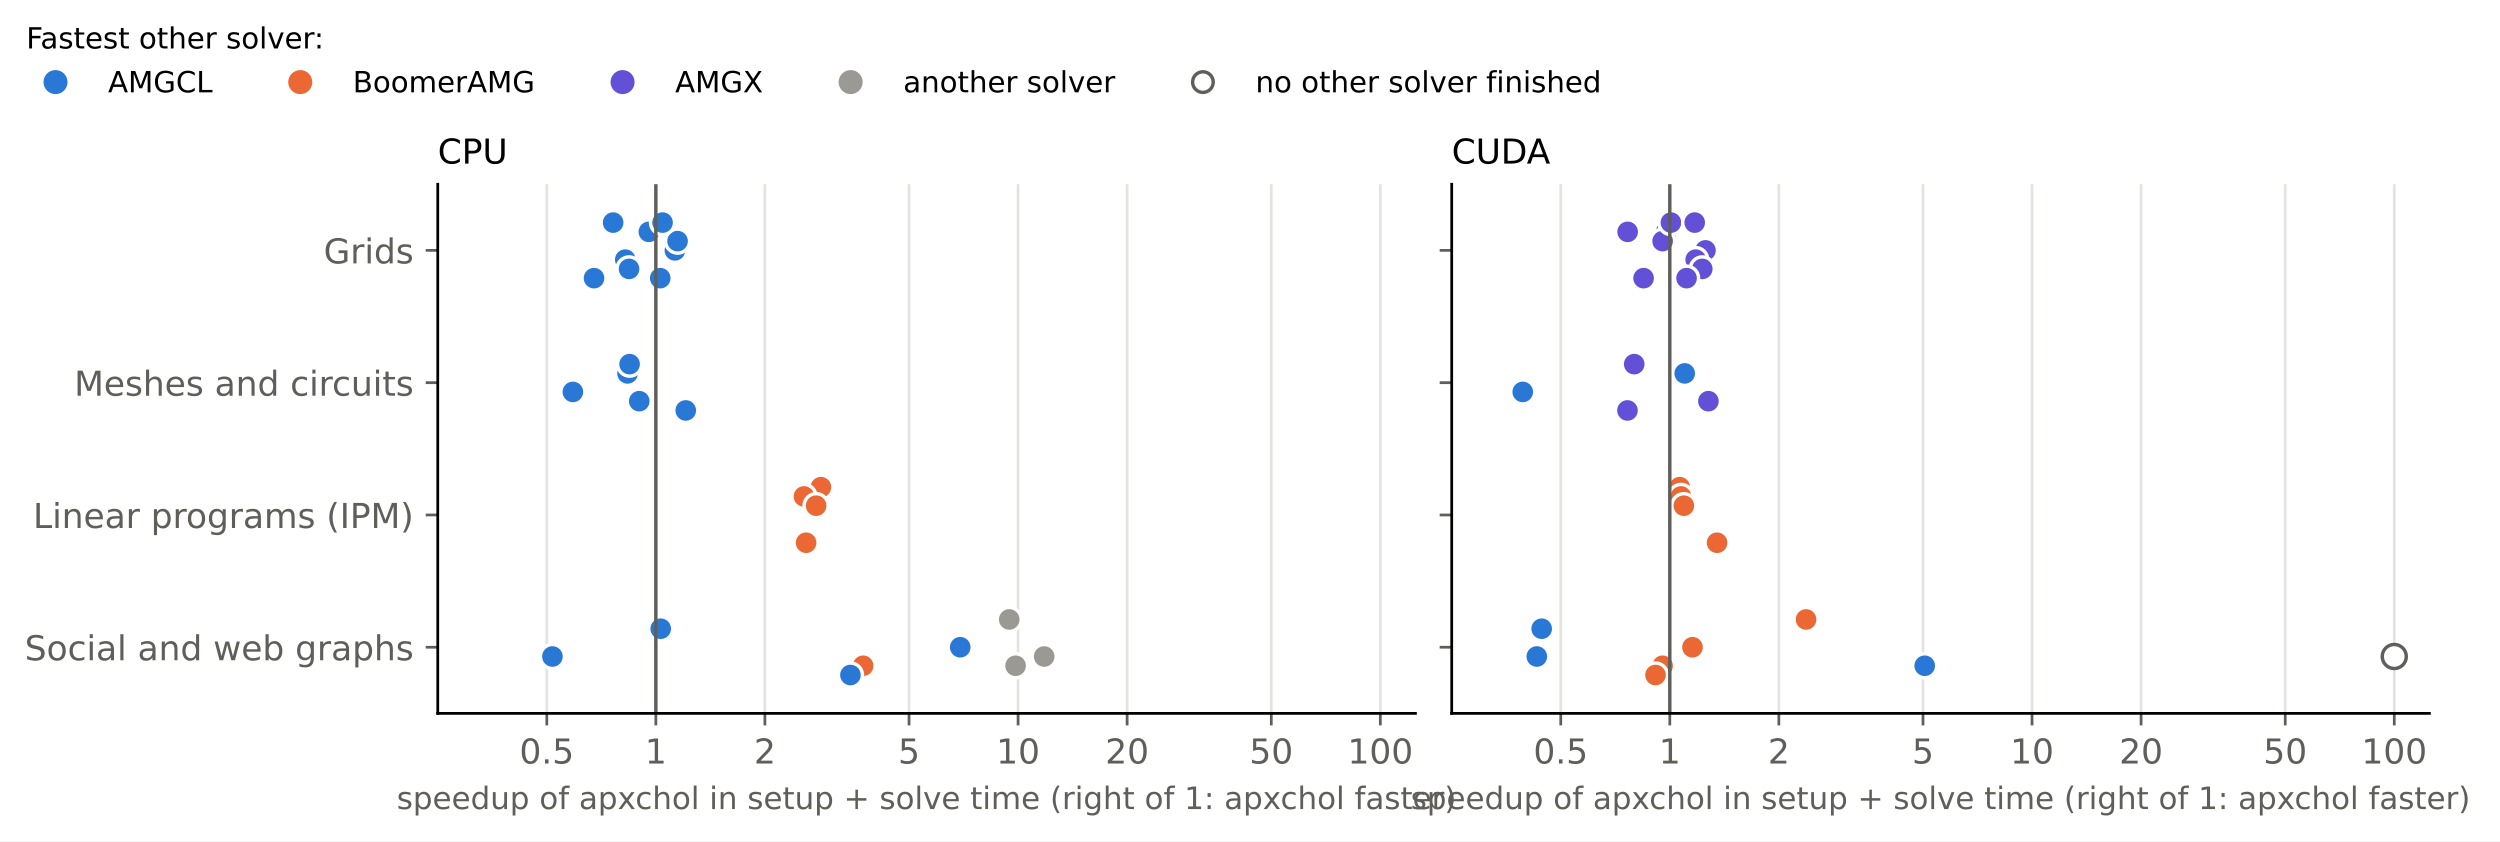
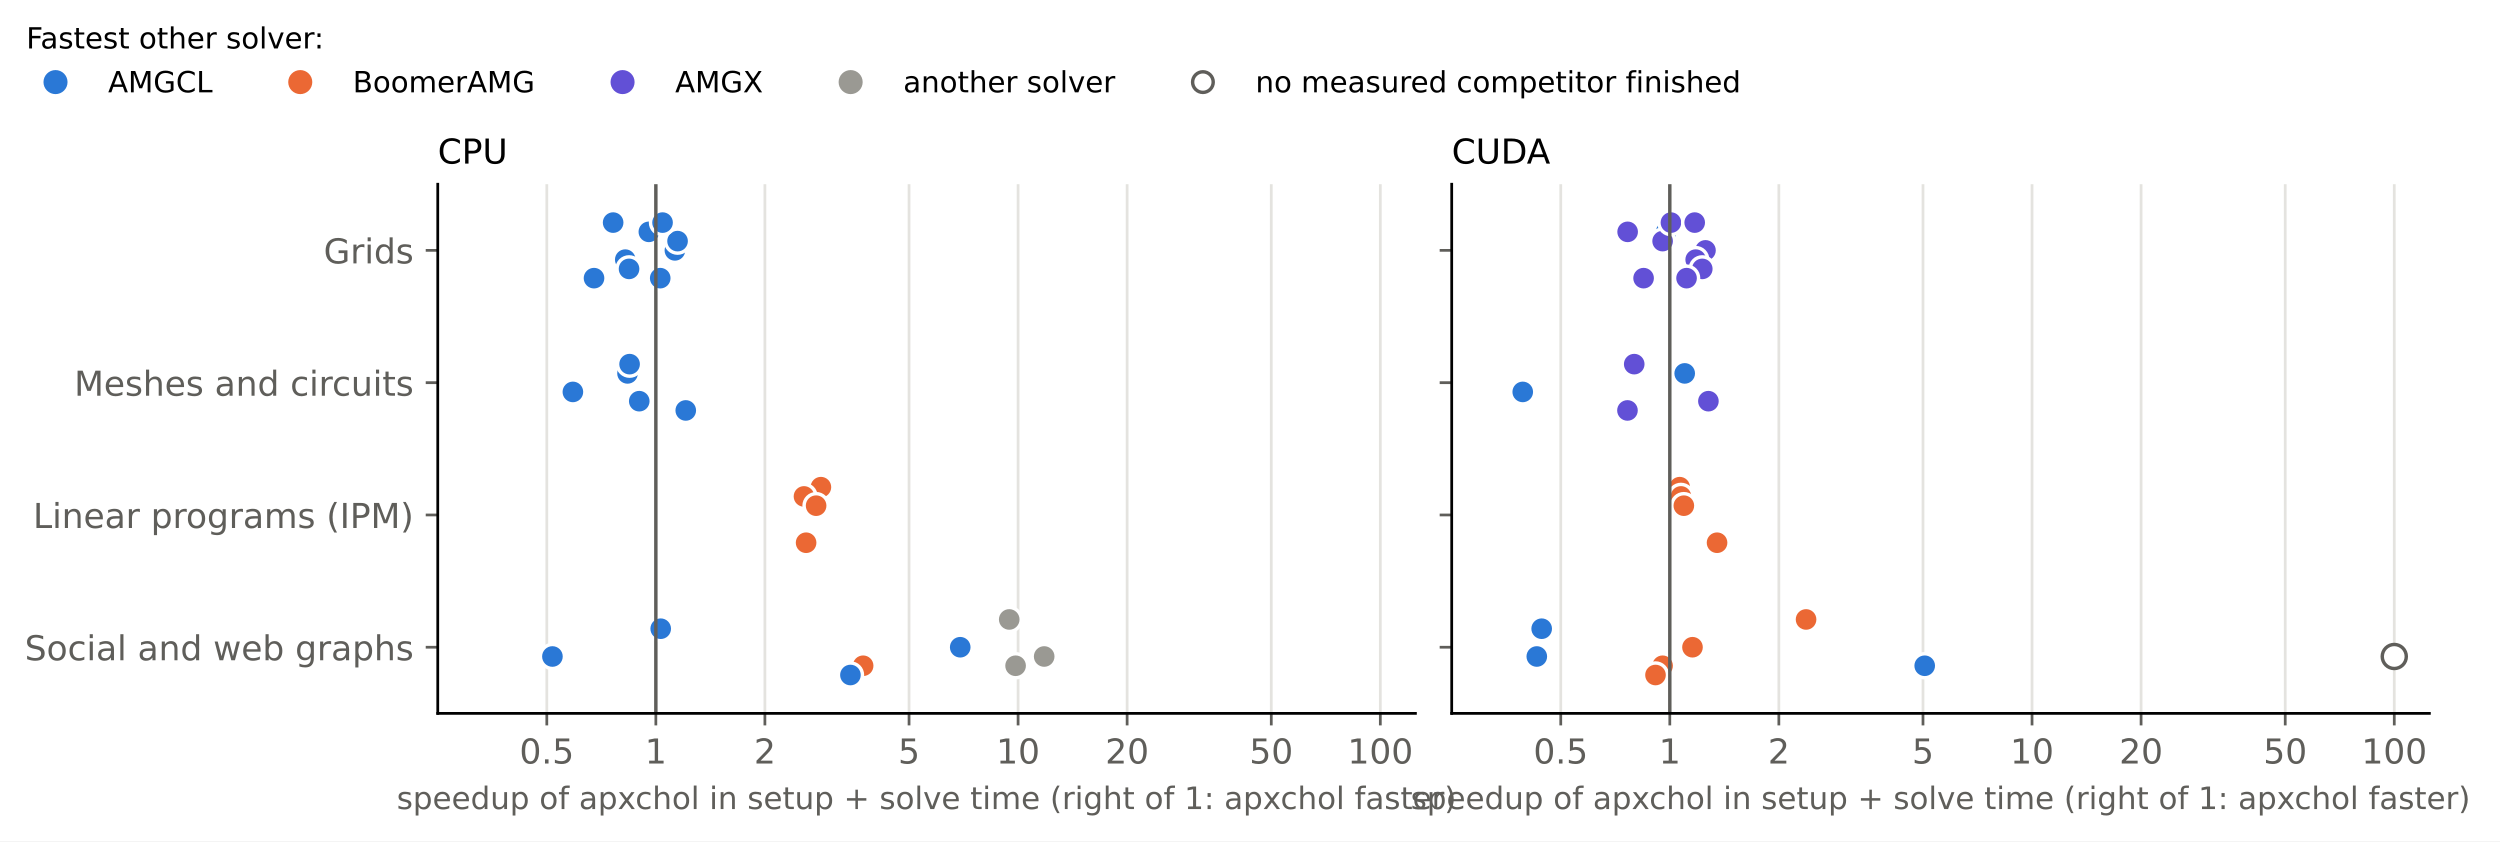
<svg xmlns="http://www.w3.org/2000/svg" xmlns:xlink="http://www.w3.org/1999/xlink" width="727.346pt" height="244.75pt" viewBox="0 0 727.346 244.75" version="1.1">
  <defs>
    <style type="text/css">*{stroke-linejoin: round; stroke-linecap: butt}</style>
  </defs>
  <g id="figure_1">
    <g id="patch_1">
      <path d="M 0 244.75  L 727.346 244.75  L 727.346 0  L 0 0  z " style="fill: #ffffff" />
    </g>
    <g id="axes_1">
      <g id="patch_2">
        <path d="M 127.361 207.549  L 411.802 207.549  L 411.802 53.6  L 127.361 53.6  z " style="fill: #ffffff" />
      </g>
      <g id="matplotlib.axis_1">
        <g id="xtick_1">
          <g id="line2d_1">
            <path d="M 159.086 207.549  L 159.086 53.6  " clip-path="url(#p51dd2f03e1)" style="fill: none; stroke: #e4e3df; stroke-width: 0.8; stroke-linecap: square" />
          </g>
          <g id="line2d_2">
            <defs>
              <path id="m017c59693f" d="M 0 0  L 0 3.5  " style="stroke: #5f5e5a; stroke-width: 0.8" />
            </defs>
            <g>
              <use xlink:href="#m017c59693f" x="159.086" y="207.549" style="fill: #5f5e5a; stroke: #5f5e5a; stroke-width: 0.8" />
            </g>
          </g>
          <g id="text_1">
            <text style="font-size: 10px; font-family: 'DejaVu Sans', 'Bitstream Vera Sans', 'Computer Modern Sans Serif', 'Lucida Grande', 'Verdana', 'Geneva', 'Lucid', 'Arial', 'Helvetica', 'Avant Garde', sans-serif; text-anchor: middle; fill: #5f5e5a" x="159.086" y="222.147" transform="rotate(-0 159.0861 222.1467)">0.5</text>
          </g>
        </g>
        <g id="xtick_2">
          <g id="line2d_3">
            <path d="M 190.811 207.549  L 190.811 53.6  " clip-path="url(#p51dd2f03e1)" style="fill: none; stroke: #e4e3df; stroke-width: 0.8; stroke-linecap: square" />
          </g>
          <g id="line2d_4">
            <g>
              <use xlink:href="#m017c59693f" x="190.811" y="207.549" style="fill: #5f5e5a; stroke: #5f5e5a; stroke-width: 0.8" />
            </g>
          </g>
          <g id="text_2">
            <text style="font-size: 10px; font-family: 'DejaVu Sans', 'Bitstream Vera Sans', 'Computer Modern Sans Serif', 'Lucida Grande', 'Verdana', 'Geneva', 'Lucid', 'Arial', 'Helvetica', 'Avant Garde', sans-serif; text-anchor: middle; fill: #5f5e5a" x="190.811" y="222.147" transform="rotate(-0 190.8113 222.1467)">1</text>
          </g>
        </g>
        <g id="xtick_3">
          <g id="line2d_5">
            <path d="M 222.537 207.549  L 222.537 53.6  " clip-path="url(#p51dd2f03e1)" style="fill: none; stroke: #e4e3df; stroke-width: 0.8; stroke-linecap: square" />
          </g>
          <g id="line2d_6">
            <g>
              <use xlink:href="#m017c59693f" x="222.537" y="207.549" style="fill: #5f5e5a; stroke: #5f5e5a; stroke-width: 0.8" />
            </g>
          </g>
          <g id="text_3">
            <text style="font-size: 10px; font-family: 'DejaVu Sans', 'Bitstream Vera Sans', 'Computer Modern Sans Serif', 'Lucida Grande', 'Verdana', 'Geneva', 'Lucid', 'Arial', 'Helvetica', 'Avant Garde', sans-serif; text-anchor: middle; fill: #5f5e5a" x="222.537" y="222.147" transform="rotate(-0 222.5365 222.1467)">2</text>
          </g>
        </g>
        <g id="xtick_4">
          <g id="line2d_7">
            <path d="M 264.475 207.549  L 264.475 53.6  " clip-path="url(#p51dd2f03e1)" style="fill: none; stroke: #e4e3df; stroke-width: 0.8; stroke-linecap: square" />
          </g>
          <g id="line2d_8">
            <g>
              <use xlink:href="#m017c59693f" x="264.475" y="207.549" style="fill: #5f5e5a; stroke: #5f5e5a; stroke-width: 0.8" />
            </g>
          </g>
          <g id="text_4">
            <text style="font-size: 10px; font-family: 'DejaVu Sans', 'Bitstream Vera Sans', 'Computer Modern Sans Serif', 'Lucida Grande', 'Verdana', 'Geneva', 'Lucid', 'Arial', 'Helvetica', 'Avant Garde', sans-serif; text-anchor: middle; fill: #5f5e5a" x="264.475" y="222.147" transform="rotate(-0 264.475 222.1467)">5</text>
          </g>
        </g>
        <g id="xtick_5">
          <g id="line2d_9">
            <path d="M 296.2 207.549  L 296.2 53.6  " clip-path="url(#p51dd2f03e1)" style="fill: none; stroke: #e4e3df; stroke-width: 0.8; stroke-linecap: square" />
          </g>
          <g id="line2d_10">
            <g>
              <use xlink:href="#m017c59693f" x="296.2" y="207.549" style="fill: #5f5e5a; stroke: #5f5e5a; stroke-width: 0.8" />
            </g>
          </g>
          <g id="text_5">
            <text style="font-size: 10px; font-family: 'DejaVu Sans', 'Bitstream Vera Sans', 'Computer Modern Sans Serif', 'Lucida Grande', 'Verdana', 'Geneva', 'Lucid', 'Arial', 'Helvetica', 'Avant Garde', sans-serif; text-anchor: middle; fill: #5f5e5a" x="296.2" y="222.147" transform="rotate(-0 296.2002 222.1467)">10</text>
          </g>
        </g>
        <g id="xtick_6">
          <g id="line2d_11">
            <path d="M 327.925 207.549  L 327.925 53.6  " clip-path="url(#p51dd2f03e1)" style="fill: none; stroke: #e4e3df; stroke-width: 0.8; stroke-linecap: square" />
          </g>
          <g id="line2d_12">
            <g>
              <use xlink:href="#m017c59693f" x="327.925" y="207.549" style="fill: #5f5e5a; stroke: #5f5e5a; stroke-width: 0.8" />
            </g>
          </g>
          <g id="text_6">
            <text style="font-size: 10px; font-family: 'DejaVu Sans', 'Bitstream Vera Sans', 'Computer Modern Sans Serif', 'Lucida Grande', 'Verdana', 'Geneva', 'Lucid', 'Arial', 'Helvetica', 'Avant Garde', sans-serif; text-anchor: middle; fill: #5f5e5a" x="327.925" y="222.147" transform="rotate(-0 327.9254 222.1467)">20</text>
          </g>
        </g>
        <g id="xtick_7">
          <g id="line2d_13">
            <path d="M 369.864 207.549  L 369.864 53.6  " clip-path="url(#p51dd2f03e1)" style="fill: none; stroke: #e4e3df; stroke-width: 0.8; stroke-linecap: square" />
          </g>
          <g id="line2d_14">
            <g>
              <use xlink:href="#m017c59693f" x="369.864" y="207.549" style="fill: #5f5e5a; stroke: #5f5e5a; stroke-width: 0.8" />
            </g>
          </g>
          <g id="text_7">
            <text style="font-size: 10px; font-family: 'DejaVu Sans', 'Bitstream Vera Sans', 'Computer Modern Sans Serif', 'Lucida Grande', 'Verdana', 'Geneva', 'Lucid', 'Arial', 'Helvetica', 'Avant Garde', sans-serif; text-anchor: middle; fill: #5f5e5a" x="369.864" y="222.147" transform="rotate(-0 369.8638 222.1467)">50</text>
          </g>
        </g>
        <g id="xtick_8">
          <g id="line2d_15">
            <path d="M 401.589 207.549  L 401.589 53.6  " clip-path="url(#p51dd2f03e1)" style="fill: none; stroke: #e4e3df; stroke-width: 0.8; stroke-linecap: square" />
          </g>
          <g id="line2d_16">
            <g>
              <use xlink:href="#m017c59693f" x="401.589" y="207.549" style="fill: #5f5e5a; stroke: #5f5e5a; stroke-width: 0.8" />
            </g>
          </g>
          <g id="text_8">
            <text style="font-size: 10px; font-family: 'DejaVu Sans', 'Bitstream Vera Sans', 'Computer Modern Sans Serif', 'Lucida Grande', 'Verdana', 'Geneva', 'Lucid', 'Arial', 'Helvetica', 'Avant Garde', sans-serif; text-anchor: middle; fill: #5f5e5a" x="401.589" y="222.147" transform="rotate(-0 401.589 222.1467)">100</text>
          </g>
        </g>
        <g id="text_9">
          <text style="font-size: 9px; font-family: 'DejaVu Sans', 'Bitstream Vera Sans', 'Computer Modern Sans Serif', 'Lucida Grande', 'Verdana', 'Geneva', 'Lucid', 'Arial', 'Helvetica', 'Avant Garde', sans-serif; text-anchor: middle; fill: #5f5e5a" x="269.582" y="235.388" transform="rotate(-0 269.5816 235.3877)">speedup of apxchol in setup + solve time  (right of 1: apxchol faster)</text>
        </g>
      </g>
      <g id="matplotlib.axis_2">
        <g id="ytick_1">
          <g id="line2d_17">
            <defs>
              <path id="m0cdf82f627" d="M 0 0  L -3.5 0  " style="stroke: #5f5e5a; stroke-width: 0.8" />
            </defs>
            <g>
              <use xlink:href="#m0cdf82f627" x="127.361" y="72.843" style="fill: #5f5e5a; stroke: #5f5e5a; stroke-width: 0.8" />
            </g>
          </g>
          <g id="text_10">
            <text style="font-size: 10px; font-family: 'DejaVu Sans', 'Bitstream Vera Sans', 'Computer Modern Sans Serif', 'Lucida Grande', 'Verdana', 'Geneva', 'Lucid', 'Arial', 'Helvetica', 'Avant Garde', sans-serif; text-anchor: end; fill: #5f5e5a" x="120.361" y="76.643" transform="rotate(-0 120.3609 76.64259)">Grids</text>
          </g>
        </g>
        <g id="ytick_2">
          <g id="line2d_18">
            <g>
              <use xlink:href="#m0cdf82f627" x="127.361" y="111.331" style="fill: #5f5e5a; stroke: #5f5e5a; stroke-width: 0.8" />
            </g>
          </g>
          <g id="text_11">
            <text style="font-size: 10px; font-family: 'DejaVu Sans', 'Bitstream Vera Sans', 'Computer Modern Sans Serif', 'Lucida Grande', 'Verdana', 'Geneva', 'Lucid', 'Arial', 'Helvetica', 'Avant Garde', sans-serif; text-anchor: end; fill: #5f5e5a" x="120.361" y="115.13" transform="rotate(-0 120.3609 115.1299)">Meshes and circuits</text>
          </g>
        </g>
        <g id="ytick_3">
          <g id="line2d_19">
            <g>
              <use xlink:href="#m0cdf82f627" x="127.361" y="149.818" style="fill: #5f5e5a; stroke: #5f5e5a; stroke-width: 0.8" />
            </g>
          </g>
          <g id="text_12">
            <text style="font-size: 10px; font-family: 'DejaVu Sans', 'Bitstream Vera Sans', 'Computer Modern Sans Serif', 'Lucida Grande', 'Verdana', 'Geneva', 'Lucid', 'Arial', 'Helvetica', 'Avant Garde', sans-serif; text-anchor: end; fill: #5f5e5a" x="120.361" y="153.617" transform="rotate(-0 120.3609 153.6173)">Linear programs (IPM)</text>
          </g>
        </g>
        <g id="ytick_4">
          <g id="line2d_20">
            <g>
              <use xlink:href="#m0cdf82f627" x="127.361" y="188.305" style="fill: #5f5e5a; stroke: #5f5e5a; stroke-width: 0.8" />
            </g>
          </g>
          <g id="text_13">
            <text style="font-size: 10px; font-family: 'DejaVu Sans', 'Bitstream Vera Sans', 'Computer Modern Sans Serif', 'Lucida Grande', 'Verdana', 'Geneva', 'Lucid', 'Arial', 'Helvetica', 'Avant Garde', sans-serif; text-anchor: end; fill: #5f5e5a" x="120.361" y="192.105" transform="rotate(-0 120.3609 192.1046)">Social and web graphs</text>
          </g>
        </g>
      </g>
      <g id="line2d_21">
        <defs>
          <path id="m6e1e4d8a2b" d="M 0 3.5  C 0.928 3.5 1.819 3.131 2.475 2.475  C 3.131 1.819 3.5 0.928 3.5 0  C 3.5 -0.928 3.131 -1.819 2.475 -2.475  C 1.819 -3.131 0.928 -3.5 0 -3.5  C -0.928 -3.5 -1.819 -3.131 -2.475 -2.475  C -3.131 -1.819 -3.5 -0.928 -3.5 0  C -3.5 0.928 -3.131 1.819 -2.475 2.475  C -1.819 3.131 -0.928 3.5 0 3.5  z " style="stroke: #ffffff" />
        </defs>
        <g clip-path="url(#p51dd2f03e1)">
          <use xlink:href="#m6e1e4d8a2b" x="188.195" y="67.455" style="fill: #2a78d6; stroke: #ffffff" />
        </g>
      </g>
      <g id="line2d_22">
        <g clip-path="url(#p51dd2f03e1)">
          <use xlink:href="#m6e1e4d8a2b" x="188.776" y="67.455" style="fill: #2a78d6; stroke: #ffffff" />
        </g>
      </g>
      <g id="line2d_23">
        <g clip-path="url(#p51dd2f03e1)">
          <use xlink:href="#m6e1e4d8a2b" x="196.356" y="72.843" style="fill: #2a78d6; stroke: #ffffff" />
        </g>
      </g>
      <g id="line2d_24">
        <g clip-path="url(#p51dd2f03e1)">
          <use xlink:href="#m6e1e4d8a2b" x="192.084" y="80.926" style="fill: #2a78d6; stroke: #ffffff" />
        </g>
      </g>
      <g id="line2d_25">
        <g clip-path="url(#p51dd2f03e1)">
          <use xlink:href="#m6e1e4d8a2b" x="181.916" y="75.537" style="fill: #2a78d6; stroke: #ffffff" />
        </g>
      </g>
      <g id="line2d_26">
        <g clip-path="url(#p51dd2f03e1)">
          <use xlink:href="#m6e1e4d8a2b" x="197.128" y="70.149" style="fill: #2a78d6; stroke: #ffffff" />
        </g>
      </g>
      <g id="line2d_27">
        <g clip-path="url(#p51dd2f03e1)">
          <use xlink:href="#m6e1e4d8a2b" x="183.014" y="78.232" style="fill: #2a78d6; stroke: #ffffff" />
        </g>
      </g>
      <g id="line2d_28">
        <g clip-path="url(#p51dd2f03e1)">
          <use xlink:href="#m6e1e4d8a2b" x="192.761" y="64.761" style="fill: #2a78d6; stroke: #ffffff" />
        </g>
      </g>
      <g id="line2d_29">
        <g clip-path="url(#p51dd2f03e1)">
          <use xlink:href="#m6e1e4d8a2b" x="172.824" y="80.926" style="fill: #2a78d6; stroke: #ffffff" />
        </g>
      </g>
      <g id="line2d_30">
        <g clip-path="url(#p51dd2f03e1)">
          <use xlink:href="#m6e1e4d8a2b" x="178.384" y="64.761" style="fill: #2a78d6; stroke: #ffffff" />
        </g>
      </g>
      <g id="line2d_31">
        <g clip-path="url(#p51dd2f03e1)">
          <use xlink:href="#m6e1e4d8a2b" x="166.674" y="114.025" style="fill: #2a78d6; stroke: #ffffff" />
        </g>
      </g>
      <g id="line2d_32">
        <g clip-path="url(#p51dd2f03e1)">
          <use xlink:href="#m6e1e4d8a2b" x="182.572" y="108.637" style="fill: #2a78d6; stroke: #ffffff" />
        </g>
      </g>
      <g id="line2d_33">
        <g clip-path="url(#p51dd2f03e1)">
          <use xlink:href="#m6e1e4d8a2b" x="185.984" y="116.719" style="fill: #2a78d6; stroke: #ffffff" />
        </g>
      </g>
      <g id="line2d_34">
        <g clip-path="url(#p51dd2f03e1)">
          <use xlink:href="#m6e1e4d8a2b" x="183.172" y="105.942" style="fill: #2a78d6; stroke: #ffffff" />
        </g>
      </g>
      <g id="line2d_35">
        <g clip-path="url(#p51dd2f03e1)">
          <use xlink:href="#m6e1e4d8a2b" x="199.513" y="119.413" style="fill: #2a78d6; stroke: #ffffff" />
        </g>
      </g>
      <g id="line2d_36">
        <defs>
          <path id="m1b406640ee" d="M 0 3.5  C 0.928 3.5 1.819 3.131 2.475 2.475  C 3.131 1.819 3.5 0.928 3.5 0  C 3.5 -0.928 3.131 -1.819 2.475 -2.475  C 1.819 -3.131 0.928 -3.5 0 -3.5  C -0.928 -3.5 -1.819 -3.131 -2.475 -2.475  C -3.131 -1.819 -3.5 -0.928 -3.5 0  C -3.5 0.928 -3.131 1.819 -2.475 2.475  C -1.819 3.131 -0.928 3.5 0 3.5  z " style="stroke: #ffffff" />
        </defs>
        <g clip-path="url(#p51dd2f03e1)">
          <use xlink:href="#m1b406640ee" x="234.525" y="157.9" style="fill: #eb6834; stroke: #ffffff" />
        </g>
      </g>
      <g id="line2d_37">
        <g clip-path="url(#p51dd2f03e1)">
          <use xlink:href="#m1b406640ee" x="238.831" y="141.736" style="fill: #eb6834; stroke: #ffffff" />
        </g>
      </g>
      <g id="line2d_38">
        <g clip-path="url(#p51dd2f03e1)">
          <use xlink:href="#m1b406640ee" x="233.91" y="144.43" style="fill: #eb6834; stroke: #ffffff" />
        </g>
      </g>
      <g id="line2d_39">
        <g clip-path="url(#p51dd2f03e1)">
          <use xlink:href="#m1b406640ee" x="237.438" y="147.124" style="fill: #eb6834; stroke: #ffffff" />
        </g>
      </g>
      <g id="line2d_40">
        <g clip-path="url(#p51dd2f03e1)">
          <use xlink:href="#m6e1e4d8a2b" x="160.722" y="191" style="fill: #2a78d6; stroke: #ffffff" />
        </g>
      </g>
      <g id="line2d_41">
        <g clip-path="url(#p51dd2f03e1)">
          <use xlink:href="#m6e1e4d8a2b" x="279.366" y="188.305" style="fill: #2a78d6; stroke: #ffffff" />
        </g>
      </g>
      <g id="line2d_42">
        <g clip-path="url(#p51dd2f03e1)">
          <use xlink:href="#m1b406640ee" x="251.118" y="193.694" style="fill: #eb6834; stroke: #ffffff" />
        </g>
      </g>
      <g id="line2d_43">
        <g clip-path="url(#p51dd2f03e1)">
          <use xlink:href="#m6e1e4d8a2b" x="247.423" y="196.388" style="fill: #2a78d6; stroke: #ffffff" />
        </g>
      </g>
      <g id="line2d_44">
        <defs>
          <path id="m18abe38779" d="M 0 3.5  C 0.928 3.5 1.819 3.131 2.475 2.475  C 3.131 1.819 3.5 0.928 3.5 0  C 3.5 -0.928 3.131 -1.819 2.475 -2.475  C 1.819 -3.131 0.928 -3.5 0 -3.5  C -0.928 -3.5 -1.819 -3.131 -2.475 -2.475  C -3.131 -1.819 -3.5 -0.928 -3.5 0  C -3.5 0.928 -3.131 1.819 -2.475 2.475  C -1.819 3.131 -0.928 3.5 0 3.5  z " style="stroke: #ffffff" />
        </defs>
        <g clip-path="url(#p51dd2f03e1)">
          <use xlink:href="#m18abe38779" x="293.625" y="180.223" style="fill: #9a9993; stroke: #ffffff" />
        </g>
      </g>
      <g id="line2d_45">
        <g clip-path="url(#p51dd2f03e1)">
          <use xlink:href="#m18abe38779" x="295.474" y="193.694" style="fill: #9a9993; stroke: #ffffff" />
        </g>
      </g>
      <g id="line2d_46">
        <g clip-path="url(#p51dd2f03e1)">
          <use xlink:href="#m6e1e4d8a2b" x="192.225" y="182.917" style="fill: #2a78d6; stroke: #ffffff" />
        </g>
      </g>
      <g id="line2d_47">
        <g clip-path="url(#p51dd2f03e1)">
          <use xlink:href="#m18abe38779" x="303.792" y="191" style="fill: #9a9993; stroke: #ffffff" />
        </g>
      </g>
      <g id="line2d_48">
        <path d="M 190.811 207.549  L 190.811 53.6  " clip-path="url(#p51dd2f03e1)" style="fill: none; stroke: #5f5e5a; stroke-linecap: square" />
      </g>
      <g id="patch_3">
        <path d="M 127.361 207.549  L 127.361 53.6  " style="fill: none; stroke: #000000; stroke-width: 0.8; stroke-linejoin: miter; stroke-linecap: square" />
      </g>
      <g id="patch_4">
        <path d="M 127.361 207.549  L 411.802 207.549  " style="fill: none; stroke: #000000; stroke-width: 0.8; stroke-linejoin: miter; stroke-linecap: square" />
      </g>
      <g id="text_14">
        <text style="font-size: 10px; font-family: 'DejaVu Sans', 'Bitstream Vera Sans', 'Computer Modern Sans Serif', 'Lucida Grande', 'Verdana', 'Geneva', 'Lucid', 'Arial', 'Helvetica', 'Avant Garde', sans-serif; text-anchor: start" x="127.361" y="47.6" transform="rotate(-0 127.3609 47.5997)">CPU</text>
      </g>
    </g>
    <g id="axes_2">
      <g id="patch_5">
        <path d="M 422.358 207.549  L 706.8 207.549  L 706.8 53.6  L 422.358 53.6  z " style="fill: #ffffff" />
      </g>
      <g id="matplotlib.axis_3">
        <g id="xtick_9">
          <g id="line2d_49">
            <path d="M 454.083 207.549  L 454.083 53.6  " clip-path="url(#p8d8fa540bf)" style="fill: none; stroke: #e4e3df; stroke-width: 0.8; stroke-linecap: square" />
          </g>
          <g id="line2d_50">
            <g>
              <use xlink:href="#m017c59693f" x="454.083" y="207.549" style="fill: #5f5e5a; stroke: #5f5e5a; stroke-width: 0.8" />
            </g>
          </g>
          <g id="text_15">
            <text style="font-size: 10px; font-family: 'DejaVu Sans', 'Bitstream Vera Sans', 'Computer Modern Sans Serif', 'Lucida Grande', 'Verdana', 'Geneva', 'Lucid', 'Arial', 'Helvetica', 'Avant Garde', sans-serif; text-anchor: middle; fill: #5f5e5a" x="454.083" y="222.147" transform="rotate(-0 454.0834 222.1467)">0.5</text>
          </g>
        </g>
        <g id="xtick_10">
          <g id="line2d_51">
            <path d="M 485.809 207.549  L 485.809 53.6  " clip-path="url(#p8d8fa540bf)" style="fill: none; stroke: #e4e3df; stroke-width: 0.8; stroke-linecap: square" />
          </g>
          <g id="line2d_52">
            <g>
              <use xlink:href="#m017c59693f" x="485.809" y="207.549" style="fill: #5f5e5a; stroke: #5f5e5a; stroke-width: 0.8" />
            </g>
          </g>
          <g id="text_16">
            <text style="font-size: 10px; font-family: 'DejaVu Sans', 'Bitstream Vera Sans', 'Computer Modern Sans Serif', 'Lucida Grande', 'Verdana', 'Geneva', 'Lucid', 'Arial', 'Helvetica', 'Avant Garde', sans-serif; text-anchor: middle; fill: #5f5e5a" x="485.809" y="222.147" transform="rotate(-0 485.8086 222.1467)">1</text>
          </g>
        </g>
        <g id="xtick_11">
          <g id="line2d_53">
            <path d="M 517.534 207.549  L 517.534 53.6  " clip-path="url(#p8d8fa540bf)" style="fill: none; stroke: #e4e3df; stroke-width: 0.8; stroke-linecap: square" />
          </g>
          <g id="line2d_54">
            <g>
              <use xlink:href="#m017c59693f" x="517.534" y="207.549" style="fill: #5f5e5a; stroke: #5f5e5a; stroke-width: 0.8" />
            </g>
          </g>
          <g id="text_17">
            <text style="font-size: 10px; font-family: 'DejaVu Sans', 'Bitstream Vera Sans', 'Computer Modern Sans Serif', 'Lucida Grande', 'Verdana', 'Geneva', 'Lucid', 'Arial', 'Helvetica', 'Avant Garde', sans-serif; text-anchor: middle; fill: #5f5e5a" x="517.534" y="222.147" transform="rotate(-0 517.5338 222.1467)">2</text>
          </g>
        </g>
        <g id="xtick_12">
          <g id="line2d_55">
            <path d="M 559.472 207.549  L 559.472 53.6  " clip-path="url(#p8d8fa540bf)" style="fill: none; stroke: #e4e3df; stroke-width: 0.8; stroke-linecap: square" />
          </g>
          <g id="line2d_56">
            <g>
              <use xlink:href="#m017c59693f" x="559.472" y="207.549" style="fill: #5f5e5a; stroke: #5f5e5a; stroke-width: 0.8" />
            </g>
          </g>
          <g id="text_18">
            <text style="font-size: 10px; font-family: 'DejaVu Sans', 'Bitstream Vera Sans', 'Computer Modern Sans Serif', 'Lucida Grande', 'Verdana', 'Geneva', 'Lucid', 'Arial', 'Helvetica', 'Avant Garde', sans-serif; text-anchor: middle; fill: #5f5e5a" x="559.472" y="222.147" transform="rotate(-0 559.4723 222.1467)">5</text>
          </g>
        </g>
        <g id="xtick_13">
          <g id="line2d_57">
            <path d="M 591.197 207.549  L 591.197 53.6  " clip-path="url(#p8d8fa540bf)" style="fill: none; stroke: #e4e3df; stroke-width: 0.8; stroke-linecap: square" />
          </g>
          <g id="line2d_58">
            <g>
              <use xlink:href="#m017c59693f" x="591.197" y="207.549" style="fill: #5f5e5a; stroke: #5f5e5a; stroke-width: 0.8" />
            </g>
          </g>
          <g id="text_19">
            <text style="font-size: 10px; font-family: 'DejaVu Sans', 'Bitstream Vera Sans', 'Computer Modern Sans Serif', 'Lucida Grande', 'Verdana', 'Geneva', 'Lucid', 'Arial', 'Helvetica', 'Avant Garde', sans-serif; text-anchor: middle; fill: #5f5e5a" x="591.197" y="222.147" transform="rotate(-0 591.1975 222.1467)">10</text>
          </g>
        </g>
        <g id="xtick_14">
          <g id="line2d_59">
            <path d="M 622.923 207.549  L 622.923 53.6  " clip-path="url(#p8d8fa540bf)" style="fill: none; stroke: #e4e3df; stroke-width: 0.8; stroke-linecap: square" />
          </g>
          <g id="line2d_60">
            <g>
              <use xlink:href="#m017c59693f" x="622.923" y="207.549" style="fill: #5f5e5a; stroke: #5f5e5a; stroke-width: 0.8" />
            </g>
          </g>
          <g id="text_20">
            <text style="font-size: 10px; font-family: 'DejaVu Sans', 'Bitstream Vera Sans', 'Computer Modern Sans Serif', 'Lucida Grande', 'Verdana', 'Geneva', 'Lucid', 'Arial', 'Helvetica', 'Avant Garde', sans-serif; text-anchor: middle; fill: #5f5e5a" x="622.923" y="222.147" transform="rotate(-0 622.9227 222.1467)">20</text>
          </g>
        </g>
        <g id="xtick_15">
          <g id="line2d_61">
            <path d="M 664.861 207.549  L 664.861 53.6  " clip-path="url(#p8d8fa540bf)" style="fill: none; stroke: #e4e3df; stroke-width: 0.8; stroke-linecap: square" />
          </g>
          <g id="line2d_62">
            <g>
              <use xlink:href="#m017c59693f" x="664.861" y="207.549" style="fill: #5f5e5a; stroke: #5f5e5a; stroke-width: 0.8" />
            </g>
          </g>
          <g id="text_21">
            <text style="font-size: 10px; font-family: 'DejaVu Sans', 'Bitstream Vera Sans', 'Computer Modern Sans Serif', 'Lucida Grande', 'Verdana', 'Geneva', 'Lucid', 'Arial', 'Helvetica', 'Avant Garde', sans-serif; text-anchor: middle; fill: #5f5e5a" x="664.861" y="222.147" transform="rotate(-0 664.8611 222.1467)">50</text>
          </g>
        </g>
        <g id="xtick_16">
          <g id="line2d_63">
            <path d="M 696.586 207.549  L 696.586 53.6  " clip-path="url(#p8d8fa540bf)" style="fill: none; stroke: #e4e3df; stroke-width: 0.8; stroke-linecap: square" />
          </g>
          <g id="line2d_64">
            <g>
              <use xlink:href="#m017c59693f" x="696.586" y="207.549" style="fill: #5f5e5a; stroke: #5f5e5a; stroke-width: 0.8" />
            </g>
          </g>
          <g id="text_22">
            <text style="font-size: 10px; font-family: 'DejaVu Sans', 'Bitstream Vera Sans', 'Computer Modern Sans Serif', 'Lucida Grande', 'Verdana', 'Geneva', 'Lucid', 'Arial', 'Helvetica', 'Avant Garde', sans-serif; text-anchor: middle; fill: #5f5e5a" x="696.586" y="222.147" transform="rotate(-0 696.5863 222.1467)">100</text>
          </g>
        </g>
        <g id="text_23">
          <text style="font-size: 9px; font-family: 'DejaVu Sans', 'Bitstream Vera Sans', 'Computer Modern Sans Serif', 'Lucida Grande', 'Verdana', 'Geneva', 'Lucid', 'Arial', 'Helvetica', 'Avant Garde', sans-serif; text-anchor: middle; fill: #5f5e5a" x="564.579" y="235.388" transform="rotate(-0 564.5789 235.3877)">speedup of apxchol in setup + solve time  (right of 1: apxchol faster)</text>
        </g>
      </g>
      <g id="matplotlib.axis_4">
        <g id="ytick_5">
          <g id="line2d_65">
            <g>
              <use xlink:href="#m0cdf82f627" x="422.358" y="72.843" style="fill: #5f5e5a; stroke: #5f5e5a; stroke-width: 0.8" />
            </g>
          </g>
        </g>
        <g id="ytick_6">
          <g id="line2d_66">
            <g>
              <use xlink:href="#m0cdf82f627" x="422.358" y="111.331" style="fill: #5f5e5a; stroke: #5f5e5a; stroke-width: 0.8" />
            </g>
          </g>
        </g>
        <g id="ytick_7">
          <g id="line2d_67">
            <g>
              <use xlink:href="#m0cdf82f627" x="422.358" y="149.818" style="fill: #5f5e5a; stroke: #5f5e5a; stroke-width: 0.8" />
            </g>
          </g>
        </g>
        <g id="ytick_8">
          <g id="line2d_68">
            <g>
              <use xlink:href="#m0cdf82f627" x="422.358" y="188.305" style="fill: #5f5e5a; stroke: #5f5e5a; stroke-width: 0.8" />
            </g>
          </g>
        </g>
      </g>
      <g id="line2d_69">
        <g clip-path="url(#p8d8fa540bf)">
          <use xlink:href="#m6e1e4d8a2b" x="484.754" y="67.455" style="fill: #2a78d6; stroke: #ffffff" />
        </g>
      </g>
      <g id="line2d_70">
        <defs>
          <path id="mc8d170e168" d="M 0 3.5  C 0.928 3.5 1.819 3.131 2.475 2.475  C 3.131 1.819 3.5 0.928 3.5 0  C 3.5 -0.928 3.131 -1.819 2.475 -2.475  C 1.819 -3.131 0.928 -3.5 0 -3.5  C -0.928 -3.5 -1.819 -3.131 -2.475 -2.475  C -3.131 -1.819 -3.5 -0.928 -3.5 0  C -3.5 0.928 -3.131 1.819 -2.475 2.475  C -1.819 3.131 -0.928 3.5 0 3.5  z " style="stroke: #ffffff" />
        </defs>
        <g clip-path="url(#p8d8fa540bf)">
          <use xlink:href="#mc8d170e168" x="473.541" y="67.455" style="fill: #6250d6; stroke: #ffffff" />
        </g>
      </g>
      <g id="line2d_71">
        <g clip-path="url(#p8d8fa540bf)">
          <use xlink:href="#mc8d170e168" x="496.19" y="72.843" style="fill: #6250d6; stroke: #ffffff" />
        </g>
      </g>
      <g id="line2d_72">
        <g clip-path="url(#p8d8fa540bf)">
          <use xlink:href="#mc8d170e168" x="478.183" y="80.926" style="fill: #6250d6; stroke: #ffffff" />
        </g>
      </g>
      <g id="line2d_73">
        <g clip-path="url(#p8d8fa540bf)">
          <use xlink:href="#mc8d170e168" x="493.34" y="75.537" style="fill: #6250d6; stroke: #ffffff" />
        </g>
      </g>
      <g id="line2d_74">
        <g clip-path="url(#p8d8fa540bf)">
          <use xlink:href="#mc8d170e168" x="483.719" y="70.149" style="fill: #6250d6; stroke: #ffffff" />
        </g>
      </g>
      <g id="line2d_75">
        <g clip-path="url(#p8d8fa540bf)">
          <use xlink:href="#mc8d170e168" x="495.257" y="78.232" style="fill: #6250d6; stroke: #ffffff" />
        </g>
      </g>
      <g id="line2d_76">
        <g clip-path="url(#p8d8fa540bf)">
          <use xlink:href="#mc8d170e168" x="486.138" y="64.761" style="fill: #6250d6; stroke: #ffffff" />
        </g>
      </g>
      <g id="line2d_77">
        <g clip-path="url(#p8d8fa540bf)">
          <use xlink:href="#mc8d170e168" x="490.683" y="80.926" style="fill: #6250d6; stroke: #ffffff" />
        </g>
      </g>
      <g id="line2d_78">
        <g clip-path="url(#p8d8fa540bf)">
          <use xlink:href="#mc8d170e168" x="493.054" y="64.761" style="fill: #6250d6; stroke: #ffffff" />
        </g>
      </g>
      <g id="line2d_79">
        <g clip-path="url(#p8d8fa540bf)">
          <use xlink:href="#m6e1e4d8a2b" x="443.025" y="114.025" style="fill: #2a78d6; stroke: #ffffff" />
        </g>
      </g>
      <g id="line2d_80">
        <g clip-path="url(#p8d8fa540bf)">
          <use xlink:href="#m6e1e4d8a2b" x="490.145" y="108.637" style="fill: #2a78d6; stroke: #ffffff" />
        </g>
      </g>
      <g id="line2d_81">
        <g clip-path="url(#p8d8fa540bf)">
          <use xlink:href="#mc8d170e168" x="497.041" y="116.719" style="fill: #6250d6; stroke: #ffffff" />
        </g>
      </g>
      <g id="line2d_82">
        <g clip-path="url(#p8d8fa540bf)">
          <use xlink:href="#mc8d170e168" x="475.459" y="105.942" style="fill: #6250d6; stroke: #ffffff" />
        </g>
      </g>
      <g id="line2d_83">
        <g clip-path="url(#p8d8fa540bf)">
          <use xlink:href="#mc8d170e168" x="473.492" y="119.413" style="fill: #6250d6; stroke: #ffffff" />
        </g>
      </g>
      <g id="line2d_84">
        <g clip-path="url(#p8d8fa540bf)">
          <use xlink:href="#m1b406640ee" x="499.556" y="157.9" style="fill: #eb6834; stroke: #ffffff" />
        </g>
      </g>
      <g id="line2d_85">
        <g clip-path="url(#p8d8fa540bf)">
          <use xlink:href="#m1b406640ee" x="488.688" y="141.736" style="fill: #eb6834; stroke: #ffffff" />
        </g>
      </g>
      <g id="line2d_86">
        <g clip-path="url(#p8d8fa540bf)">
          <use xlink:href="#m1b406640ee" x="489.06" y="144.43" style="fill: #eb6834; stroke: #ffffff" />
        </g>
      </g>
      <g id="line2d_87">
        <g clip-path="url(#p8d8fa540bf)">
          <use xlink:href="#m1b406640ee" x="489.895" y="147.124" style="fill: #eb6834; stroke: #ffffff" />
        </g>
      </g>
      <g id="line2d_88">
        <g clip-path="url(#p8d8fa540bf)">
          <use xlink:href="#m6e1e4d8a2b" x="447.114" y="191" style="fill: #2a78d6; stroke: #ffffff" />
        </g>
      </g>
      <g id="line2d_89">
        <g clip-path="url(#p8d8fa540bf)">
          <use xlink:href="#m1b406640ee" x="492.41" y="188.305" style="fill: #eb6834; stroke: #ffffff" />
        </g>
      </g>
      <g id="line2d_90">
        <g clip-path="url(#p8d8fa540bf)">
          <use xlink:href="#m1b406640ee" x="483.713" y="193.694" style="fill: #eb6834; stroke: #ffffff" />
        </g>
      </g>
      <g id="line2d_91">
        <g clip-path="url(#p8d8fa540bf)">
          <use xlink:href="#m1b406640ee" x="481.649" y="196.388" style="fill: #eb6834; stroke: #ffffff" />
        </g>
      </g>
      <g id="line2d_92">
        <g clip-path="url(#p8d8fa540bf)">
          <use xlink:href="#m1b406640ee" x="525.453" y="180.223" style="fill: #eb6834; stroke: #ffffff" />
        </g>
      </g>
      <g id="line2d_93">
        <g clip-path="url(#p8d8fa540bf)">
          <use xlink:href="#m6e1e4d8a2b" x="559.972" y="193.694" style="fill: #2a78d6; stroke: #ffffff" />
        </g>
      </g>
      <g id="line2d_94">
        <g clip-path="url(#p8d8fa540bf)">
          <use xlink:href="#m6e1e4d8a2b" x="448.534" y="182.917" style="fill: #2a78d6; stroke: #ffffff" />
        </g>
      </g>
      <g id="line2d_95">
        <defs>
          <path id="m9ce546587b" d="M 0 3.5  C 0.928 3.5 1.819 3.131 2.475 2.475  C 3.131 1.819 3.5 0.928 3.5 0  C 3.5 -0.928 3.131 -1.819 2.475 -2.475  C 1.819 -3.131 0.928 -3.5 0 -3.5  C -0.928 -3.5 -1.819 -3.131 -2.475 -2.475  C -3.131 -1.819 -3.5 -0.928 -3.5 0  C -3.5 0.928 -3.131 1.819 -2.475 2.475  C -1.819 3.131 -0.928 3.5 0 3.5  z " style="stroke: #5f5e5a" />
        </defs>
        <g clip-path="url(#p8d8fa540bf)">
          <use xlink:href="#m9ce546587b" x="696.586" y="191" style="fill: #ffffff; stroke: #5f5e5a" />
        </g>
      </g>
      <g id="line2d_96">
        <path d="M 485.809 207.549  L 485.809 53.6  " clip-path="url(#p8d8fa540bf)" style="fill: none; stroke: #5f5e5a; stroke-linecap: square" />
      </g>
      <g id="patch_6">
        <path d="M 422.358 207.549  L 422.358 53.6  " style="fill: none; stroke: #000000; stroke-width: 0.8; stroke-linejoin: miter; stroke-linecap: square" />
      </g>
      <g id="patch_7">
        <path d="M 422.358 207.549  L 706.8 207.549  " style="fill: none; stroke: #000000; stroke-width: 0.8; stroke-linejoin: miter; stroke-linecap: square" />
      </g>
      <g id="text_24">
        <text style="font-size: 10px; font-family: 'DejaVu Sans', 'Bitstream Vera Sans', 'Computer Modern Sans Serif', 'Lucida Grande', 'Verdana', 'Geneva', 'Lucid', 'Arial', 'Helvetica', 'Avant Garde', sans-serif; text-anchor: start" x="422.358" y="47.6" transform="rotate(-0 422.3582 47.5997)">CUDA</text>
      </g>
    </g>
    <g id="legend_1">
      <g id="text_25">
        <text style="font-size: 8.5px; font-family: 'DejaVu Sans', 'Bitstream Vera Sans', 'Computer Modern Sans Serif', 'Lucida Grande', 'Verdana', 'Geneva', 'Lucid', 'Arial', 'Helvetica', 'Avant Garde', sans-serif; text-anchor: start" x="7.65" y="14.109" transform="rotate(-0 7.65 14.10867)">Fastest other solver:</text>
      </g>
      <g id="line2d_97">
        <defs>
          <path id="m95cdc080f2" d="M 0 3  C 0.796 3 1.559 2.684 2.121 2.121  C 2.684 1.559 3 0.796 3 0  C 3 -0.796 2.684 -1.559 2.121 -2.121  C 1.559 -2.684 0.796 -3 0 -3  C -0.796 -3 -1.559 -2.684 -2.121 -2.121  C -2.684 -1.559 -3 -0.796 -3 0  C -3 0.796 -2.684 1.559 -2.121 2.121  C -1.559 2.684 -0.796 3 0 3  z " style="stroke: #2a78d6" />
        </defs>
        <g>
          <use xlink:href="#m95cdc080f2" x="16.15" y="23.884" style="fill: #2a78d6; stroke: #2a78d6" />
        </g>
      </g>
      <g id="text_26">
        <text style="font-size: 8.5px; font-family: 'DejaVu Sans', 'Bitstream Vera Sans', 'Computer Modern Sans Serif', 'Lucida Grande', 'Verdana', 'Geneva', 'Lucid', 'Arial', 'Helvetica', 'Avant Garde', sans-serif; text-anchor: start" x="31.45" y="26.859" transform="rotate(-0 31.45 26.85934)">AMGCL</text>
      </g>
      <g id="line2d_98">
        <defs>
          <path id="m15f3740e22" d="M 0 3  C 0.796 3 1.559 2.684 2.121 2.121  C 2.684 1.559 3 0.796 3 0  C 3 -0.796 2.684 -1.559 2.121 -2.121  C 1.559 -2.684 0.796 -3 0 -3  C -0.796 -3 -1.559 -2.684 -2.121 -2.121  C -2.684 -1.559 -3 -0.796 -3 0  C -3 0.796 -2.684 1.559 -2.121 2.121  C -1.559 2.684 -0.796 3 0 3  z " style="stroke: #eb6834" />
        </defs>
        <g>
          <use xlink:href="#m15f3740e22" x="87.356" y="23.884" style="fill: #eb6834; stroke: #eb6834" />
        </g>
      </g>
      <g id="text_27">
        <text style="font-size: 8.5px; font-family: 'DejaVu Sans', 'Bitstream Vera Sans', 'Computer Modern Sans Serif', 'Lucida Grande', 'Verdana', 'Geneva', 'Lucid', 'Arial', 'Helvetica', 'Avant Garde', sans-serif; text-anchor: start" x="102.656" y="26.859" transform="rotate(-0 102.6561 26.85934)">BoomerAMG</text>
      </g>
      <g id="line2d_99">
        <defs>
          <path id="m13259c7d14" d="M 0 3  C 0.796 3 1.559 2.684 2.121 2.121  C 2.684 1.559 3 0.796 3 0  C 3 -0.796 2.684 -1.559 2.121 -2.121  C 1.559 -2.684 0.796 -3 0 -3  C -0.796 -3 -1.559 -2.684 -2.121 -2.121  C -2.684 -1.559 -3 -0.796 -3 0  C -3 0.796 -2.684 1.559 -2.121 2.121  C -1.559 2.684 -0.796 3 0 3  z " style="stroke: #6250d6" />
        </defs>
        <g>
          <use xlink:href="#m13259c7d14" x="181.128" y="23.884" style="fill: #6250d6; stroke: #6250d6" />
        </g>
      </g>
      <g id="text_28">
        <text style="font-size: 8.5px; font-family: 'DejaVu Sans', 'Bitstream Vera Sans', 'Computer Modern Sans Serif', 'Lucida Grande', 'Verdana', 'Geneva', 'Lucid', 'Arial', 'Helvetica', 'Avant Garde', sans-serif; text-anchor: start" x="196.428" y="26.859" transform="rotate(-0 196.4284 26.85934)">AMGX</text>
      </g>
      <g id="line2d_100">
        <defs>
          <path id="m726d28b65a" d="M 0 3  C 0.796 3 1.559 2.684 2.121 2.121  C 2.684 1.559 3 0.796 3 0  C 3 -0.796 2.684 -1.559 2.121 -2.121  C 1.559 -2.684 0.796 -3 0 -3  C -0.796 -3 -1.559 -2.684 -2.121 -2.121  C -2.684 -1.559 -3 -0.796 -3 0  C -3 0.796 -2.684 1.559 -2.121 2.121  C -1.559 2.684 -0.796 3 0 3  z " style="stroke: #9a9993" />
        </defs>
        <g>
          <use xlink:href="#m726d28b65a" x="247.485" y="23.884" style="fill: #9a9993; stroke: #9a9993" />
        </g>
      </g>
      <g id="text_29">
        <text style="font-size: 8.5px; font-family: 'DejaVu Sans', 'Bitstream Vera Sans', 'Computer Modern Sans Serif', 'Lucida Grande', 'Verdana', 'Geneva', 'Lucid', 'Arial', 'Helvetica', 'Avant Garde', sans-serif; text-anchor: start" x="262.785" y="26.859" transform="rotate(-0 262.7855 26.85934)">another solver</text>
      </g>
      <g id="line2d_101">
        <defs>
          <path id="m3c436e2400" d="M 0 3  C 0.796 3 1.559 2.684 2.121 2.121  C 2.684 1.559 3 0.796 3 0  C 3 -0.796 2.684 -1.559 2.121 -2.121  C 1.559 -2.684 0.796 -3 0 -3  C -0.796 -3 -1.559 -2.684 -2.121 -2.121  C -2.684 -1.559 -3 -0.796 -3 0  C -3 0.796 -2.684 1.559 -2.121 2.121  C -1.559 2.684 -0.796 3 0 3  z " style="stroke: #5f5e5a" />
        </defs>
        <g>
          <use xlink:href="#m3c436e2400" x="349.973" y="23.884" style="fill: #ffffff; stroke: #5f5e5a" />
        </g>
      </g>
      <g id="text_30">
-         <text style="font-size: 8.5px; font-family: 'DejaVu Sans', 'Bitstream Vera Sans', 'Computer Modern Sans Serif', 'Lucida Grande', 'Verdana', 'Geneva', 'Lucid', 'Arial', 'Helvetica', 'Avant Garde', sans-serif; text-anchor: start" x="365.273" y="26.859" transform="rotate(-0 365.2729 26.85934)">no other solver finished</text>
+         <text style="font-size: 8.5px; font-family: 'DejaVu Sans', 'Bitstream Vera Sans', 'Computer Modern Sans Serif', 'Lucida Grande', 'Verdana', 'Geneva', 'Lucid', 'Arial', 'Helvetica', 'Avant Garde', sans-serif; text-anchor: start" x="365.273" y="26.859" transform="rotate(-0 365.2729 26.85934)">no measured competitor finished</text>
      </g>
    </g>
  </g>
  <defs>
    <clipPath id="p51dd2f03e1">
      <rect x="127.361" y="53.6" width="284.441" height="153.949" />
    </clipPath>
    <clipPath id="p8d8fa540bf">
      <rect x="422.358" y="53.6" width="284.441" height="153.949" />
    </clipPath>
  </defs>
</svg>
